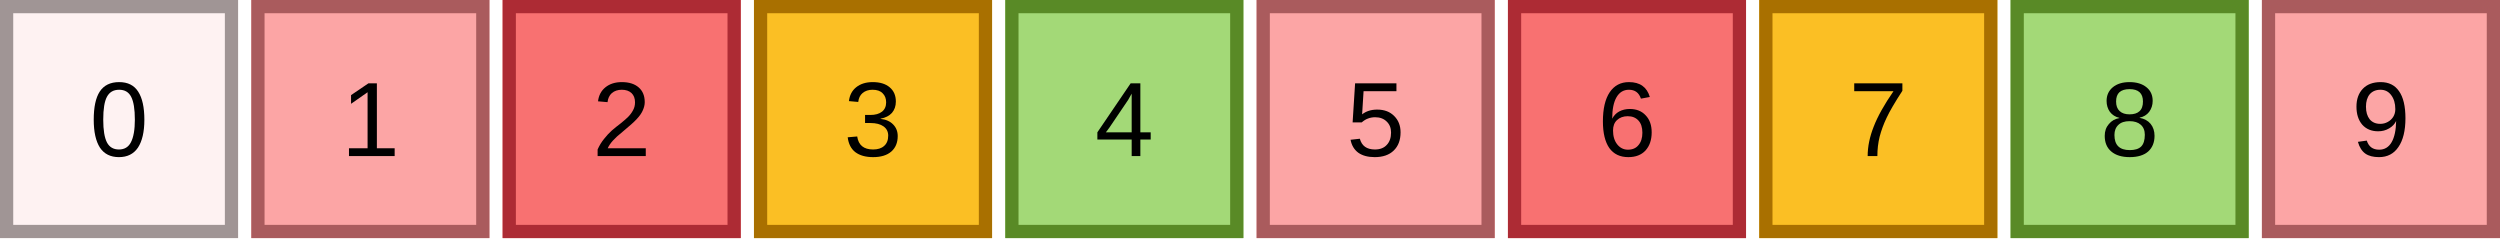
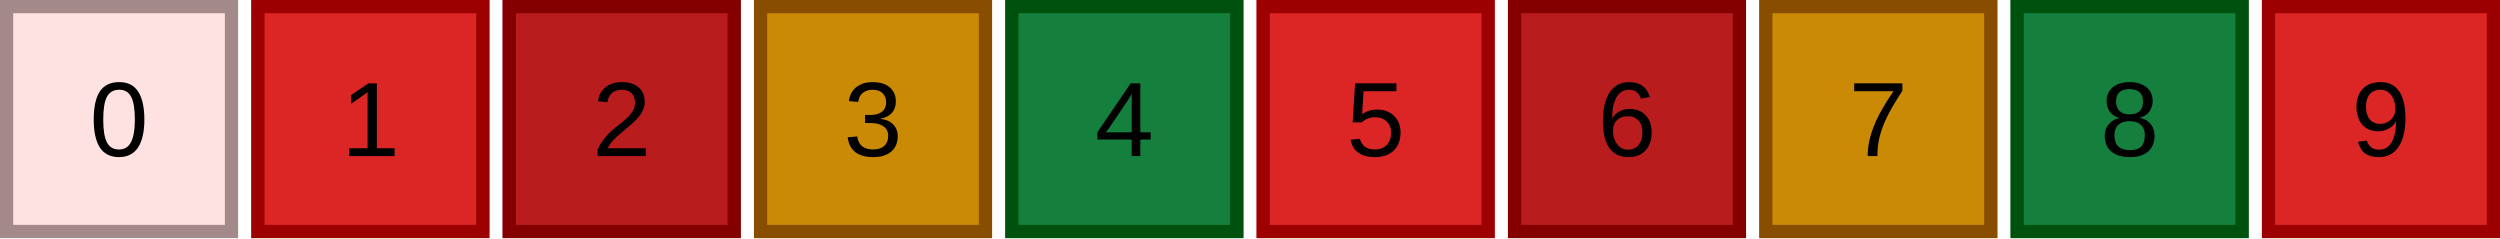
<svg xmlns="http://www.w3.org/2000/svg" width="189" height="18">
-   <rect x="0" y="0" width="18" height="18" fill="#fef2f2" />
-   <rect x="0.5" y="0.5" width="17" height="17" fill="none" stroke="#a09595" stroke-width="1" />
+   <rect x="0" y="0" width="18" height="18" fill="#fee2e2" />
+   <rect x="0.5" y="0.5" width="17" height="17" fill="none" stroke="#a3898a" stroke-width="1" />
  <text x="9" y="11.8" text-anchor="middle" font-family="Arial, sans-serif" font-size="8" fill="#000000">0</text>
-   <rect x="19" y="0" width="18" height="18" fill="#fca5a5" />
-   <rect x="19.5" y="0.5" width="17" height="17" fill="none" stroke="#aa5b5d" stroke-width="1" />
+   <rect x="19" y="0" width="18" height="18" fill="#dc2626" />
+   <rect x="19.5" y="0.5" width="17" height="17" fill="none" stroke="#9d0000" stroke-width="1" />
  <text x="28" y="11.8" text-anchor="middle" font-family="Arial, sans-serif" font-size="8" fill="#000000">1</text>
-   <rect x="38" y="0" width="18" height="18" fill="#f87171" />
-   <rect x="38.5" y="0.5" width="17" height="17" fill="none" stroke="#ad2b34" stroke-width="1" />
+   <rect x="38" y="0" width="18" height="18" fill="#b91c1c" />
+   <rect x="38.5" y="0.5" width="17" height="17" fill="none" stroke="#840000" stroke-width="1" />
  <text x="47" y="11.8" text-anchor="middle" font-family="Arial, sans-serif" font-size="8" fill="#000000">2</text>
-   <rect x="57" y="0" width="18" height="18" fill="#fbbf24" />
-   <rect x="57.5" y="0.5" width="17" height="17" fill="none" stroke="#a97000" stroke-width="1" />
+   <rect x="57" y="0" width="18" height="18" fill="#ca8a04" />
+   <rect x="57.5" y="0.5" width="17" height="17" fill="none" stroke="#894d00" stroke-width="1" />
  <text x="66" y="11.8" text-anchor="middle" font-family="Arial, sans-serif" font-size="8" fill="#000000">3</text>
-   <rect x="76" y="0" width="18" height="18" fill="#a3d977" />
-   <rect x="76.5" y="0.5" width="17" height="17" fill="none" stroke="#598a26" stroke-width="1" />
+   <rect x="76" y="0" width="18" height="18" fill="#15803d" />
+   <rect x="76.5" y="0.5" width="17" height="17" fill="none" stroke="#00510e" stroke-width="1" />
  <text x="85" y="11.8" text-anchor="middle" font-family="Arial, sans-serif" font-size="8" fill="#000000">4</text>
-   <rect x="95" y="0" width="18" height="18" fill="#fca5a5" />
-   <rect x="95.5" y="0.5" width="17" height="17" fill="none" stroke="#aa5b5d" stroke-width="1" />
+   <rect x="95" y="0" width="18" height="18" fill="#dc2626" />
+   <rect x="95.5" y="0.5" width="17" height="17" fill="none" stroke="#9d0000" stroke-width="1" />
  <text x="104" y="11.8" text-anchor="middle" font-family="Arial, sans-serif" font-size="8" fill="#000000">5</text>
-   <rect x="114" y="0" width="18" height="18" fill="#f87171" />
-   <rect x="114.5" y="0.5" width="17" height="17" fill="none" stroke="#ad2b34" stroke-width="1" />
+   <rect x="114" y="0" width="18" height="18" fill="#b91c1c" />
+   <rect x="114.5" y="0.5" width="17" height="17" fill="none" stroke="#840000" stroke-width="1" />
  <text x="123" y="11.8" text-anchor="middle" font-family="Arial, sans-serif" font-size="8" fill="#000000">6</text>
-   <rect x="133" y="0" width="18" height="18" fill="#fbbf24" />
-   <rect x="133.5" y="0.5" width="17" height="17" fill="none" stroke="#a97000" stroke-width="1" />
+   <rect x="133" y="0" width="18" height="18" fill="#ca8a04" />
+   <rect x="133.5" y="0.5" width="17" height="17" fill="none" stroke="#894d00" stroke-width="1" />
  <text x="142" y="11.8" text-anchor="middle" font-family="Arial, sans-serif" font-size="8" fill="#000000">7</text>
-   <rect x="152" y="0" width="18" height="18" fill="#a3d977" />
-   <rect x="152.5" y="0.5" width="17" height="17" fill="none" stroke="#598a26" stroke-width="1" />
+   <rect x="152" y="0" width="18" height="18" fill="#15803d" />
+   <rect x="152.5" y="0.5" width="17" height="17" fill="none" stroke="#00510e" stroke-width="1" />
  <text x="161" y="11.8" text-anchor="middle" font-family="Arial, sans-serif" font-size="8" fill="#000000">8</text>
-   <rect x="171" y="0" width="18" height="18" fill="#fca5a5" />
-   <rect x="171.5" y="0.5" width="17" height="17" fill="none" stroke="#aa5b5d" stroke-width="1" />
+   <rect x="171" y="0" width="18" height="18" fill="#dc2626" />
+   <rect x="171.5" y="0.5" width="17" height="17" fill="none" stroke="#9d0000" stroke-width="1" />
  <text x="180" y="11.8" text-anchor="middle" font-family="Arial, sans-serif" font-size="8" fill="#000000">9</text>
</svg>
